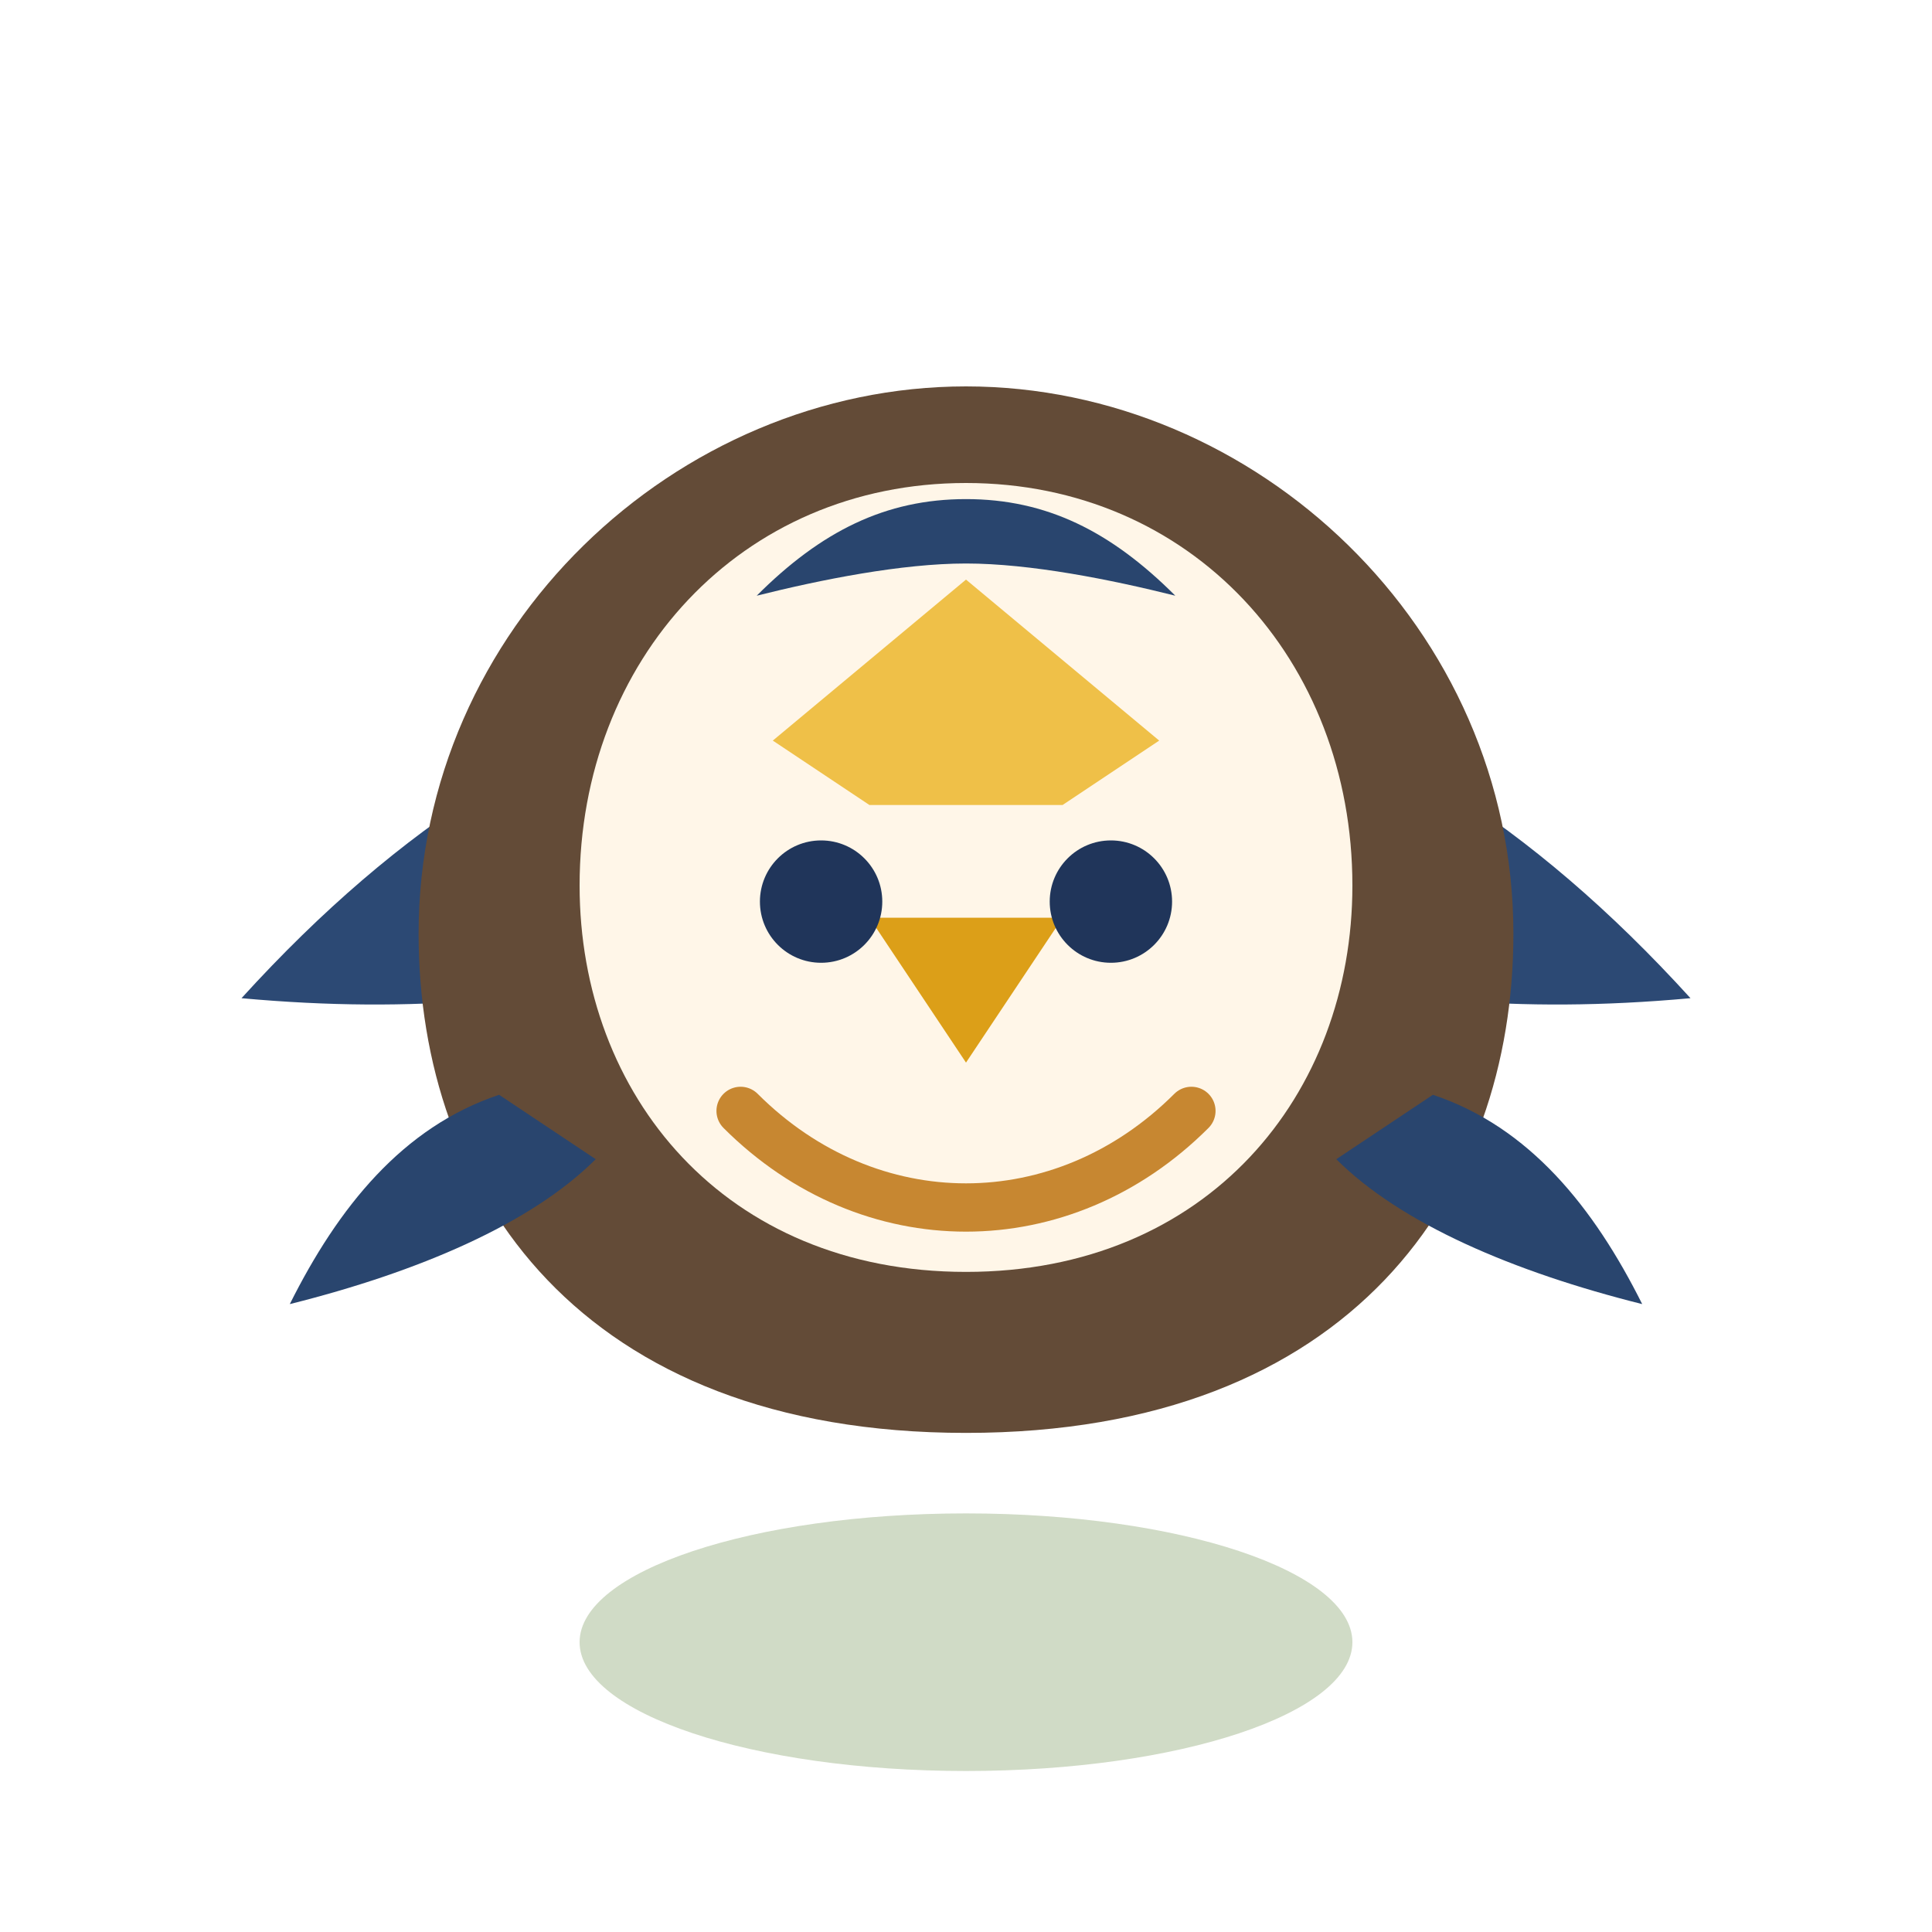
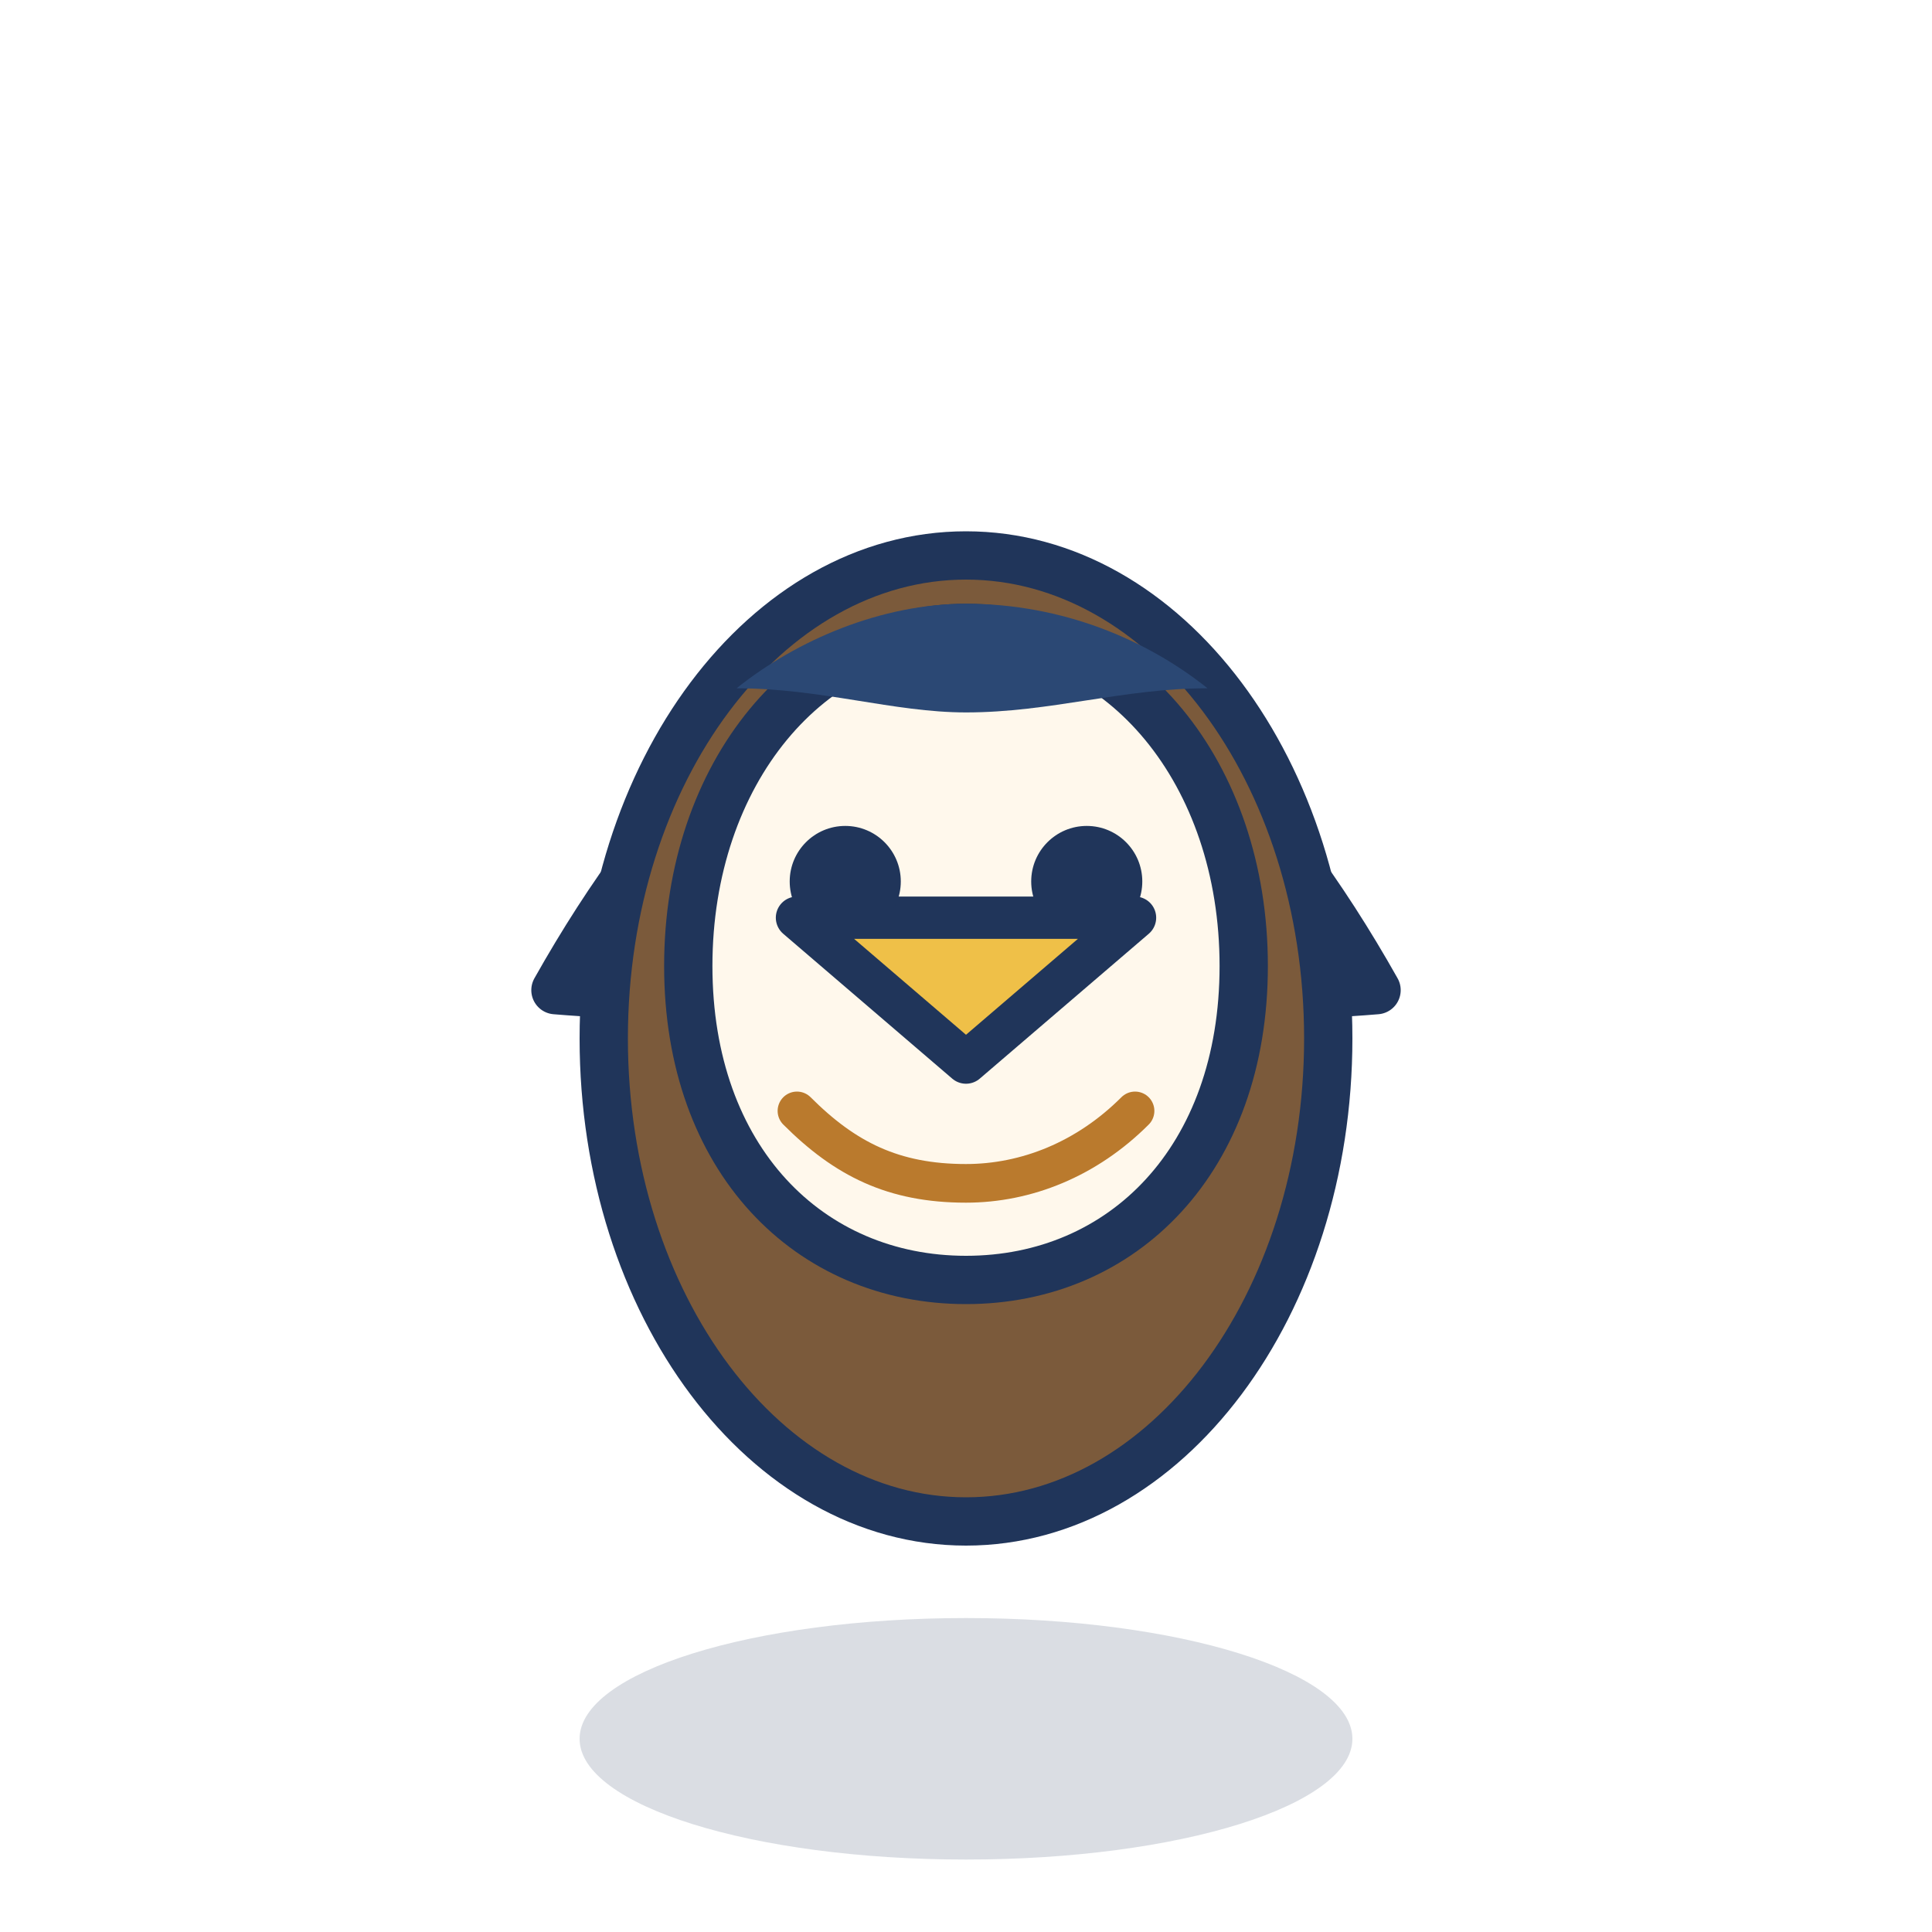
- <svg xmlns="http://www.w3.org/2000/svg" viewBox="0 0 120 120">
-   <ellipse cx="60" cy="102" rx="24" ry="8" fill="#6c8d4a" opacity=".32" />
-   <path d="M15 62c10-11 20-17 31-20-1 7-2 12-2 18-10 2-18 3-29 2Z" fill="#2c4974" />
-   <path d="M105 62c-10-11-20-17-31-20 1 7 2 12 2 18 10 2 18 3 29 2Z" fill="#2c4974" />
-   <path d="M60 24c18 0 34 15 34 34 0 16-10 31-34 31S26 74 26 58c0-19 16-34 34-34Z" fill="#634b37" />
-   <path d="M36 55c0-14 10-25 24-25s24 11 24 25c0 13-9 24-24 24s-24-11-24-24Z" fill="#fff6e8" />
-   <path d="M47 37c4-4 8-6 13-6s9 2 13 6c-4-1-9-2-13-2s-9 1-13 2Z" fill="#29456e" />
-   <path d="M48 46l12-10 12 10-6 4H54z" fill="#efc048" />
-   <path d="M54 57h12l-6 9z" fill="#dc9f18" />
-   <circle cx="51" cy="56" r="3.8" fill="#20355a" />
-   <circle cx="69" cy="56" r="3.8" fill="#20355a" />
-   <path d="M46 69c4 4 9 6 14 6s10-2 14-6" fill="none" stroke="#c78731" stroke-width="3" stroke-linecap="round" />
-   <path d="M31 68c-6 2-10 7-13 13 8-2 15-5 19-9Z" fill="#29456e" />
-   <path d="M89 68c6 2 10 7 13 13-8-2-15-5-19-9Z" fill="#29456e" />
+ <svg xmlns="http://www.w3.org/2000/svg" viewBox="0 0 160 160">
+   <ellipse cx="80" cy="144" rx="32" ry="10" fill="#314565" opacity=".18" />
+   <path d="M46 82c9-16 20-27 34-33-4 12-4 20-2 31-11 2-20 3-32 2Z" fill="#2b4874" stroke="#20355a" stroke-width="4" stroke-linejoin="round" />
+   <path d="M114 82c-9-16-20-27-34-33 4 12 4 20 2 31 11 2 20 3 32 2Z" fill="#2b4874" stroke="#20355a" stroke-width="4" stroke-linejoin="round" />
+   <ellipse cx="80" cy="86" rx="30" ry="40" fill="#7b5a3b" stroke="#20355a" stroke-width="4" />
+   <path d="M57 80c0-16 10-28 23-28s23 12 23 28-10 26-23 26S57 96 57 80Z" fill="#fff8ec" stroke="#20355a" stroke-width="4" />
+   <path d="M61 57c5-4 12-7 19-7 8 0 15 3 20 7-7 0-13 2-20 2-6 0-12-2-19-2Z" fill="#2b4874" />
+   <path d="M66 76h28l-14 12z" fill="#efc048" stroke="#20355a" stroke-width="3.5" stroke-linejoin="round" />
+   <circle cx="70" cy="73" r="4.6" fill="#20355a" />
+   <circle cx="90" cy="73" r="4.6" fill="#20355a" />
+   <path d="M66 92c4 4 8 6 14 6 5 0 10-2 14-6" fill="none" stroke="#ba7a2d" stroke-width="3.2" stroke-linecap="round" />
</svg>
